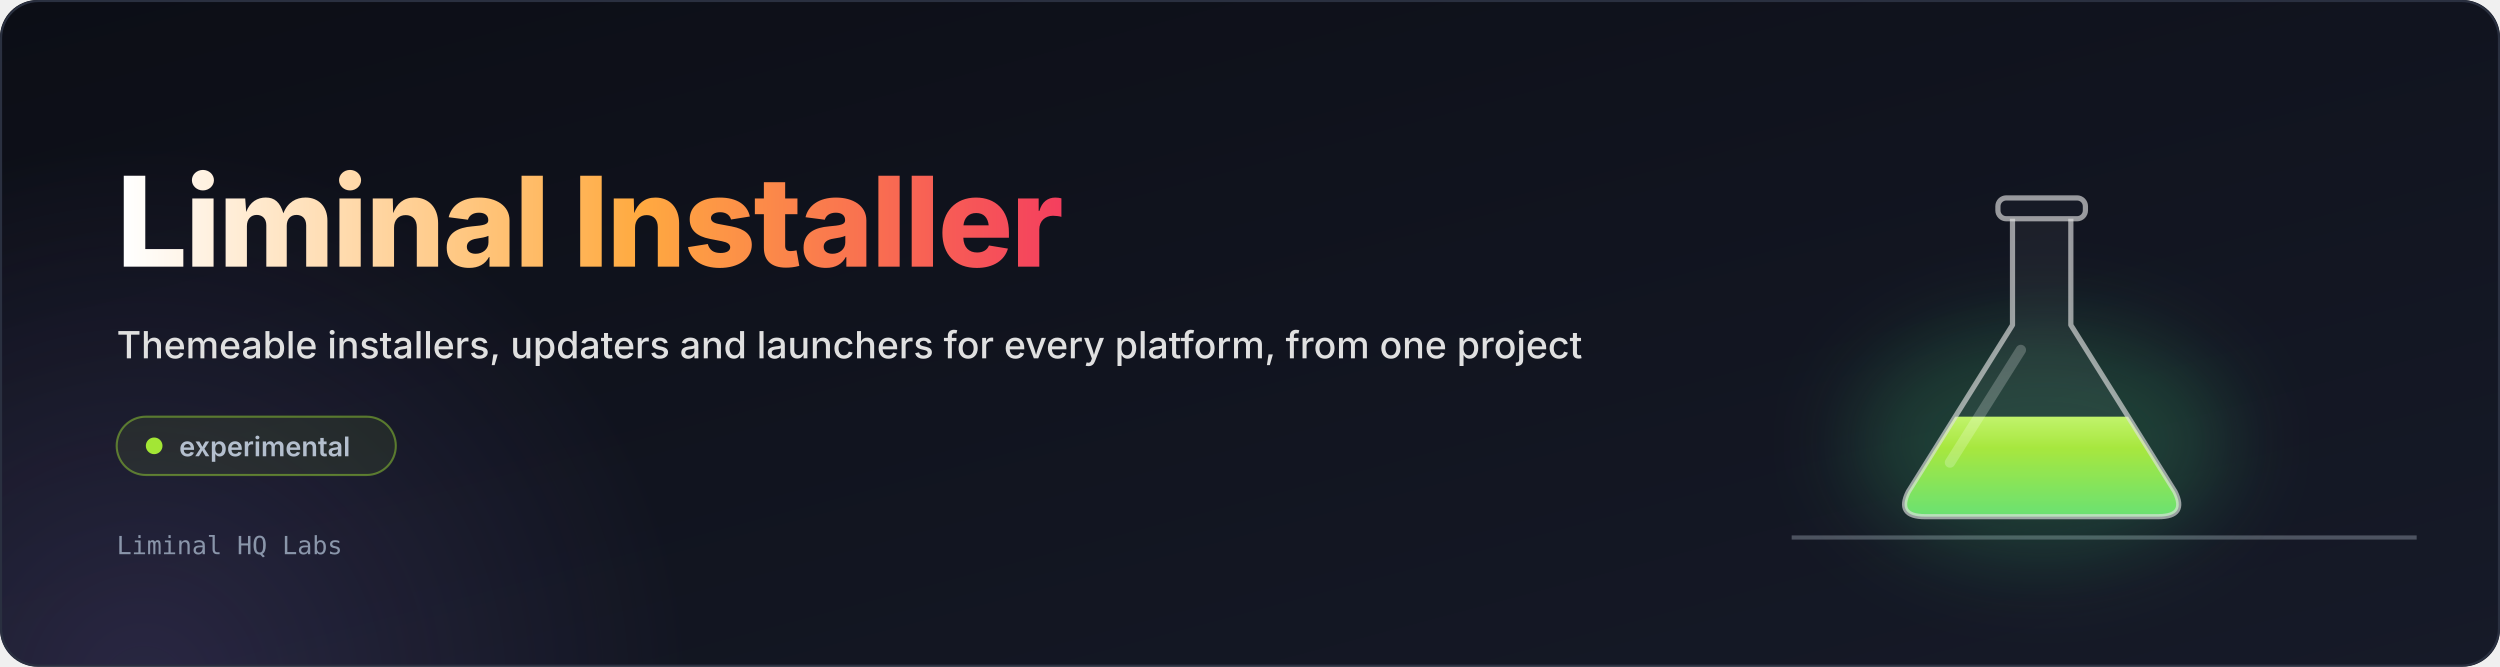
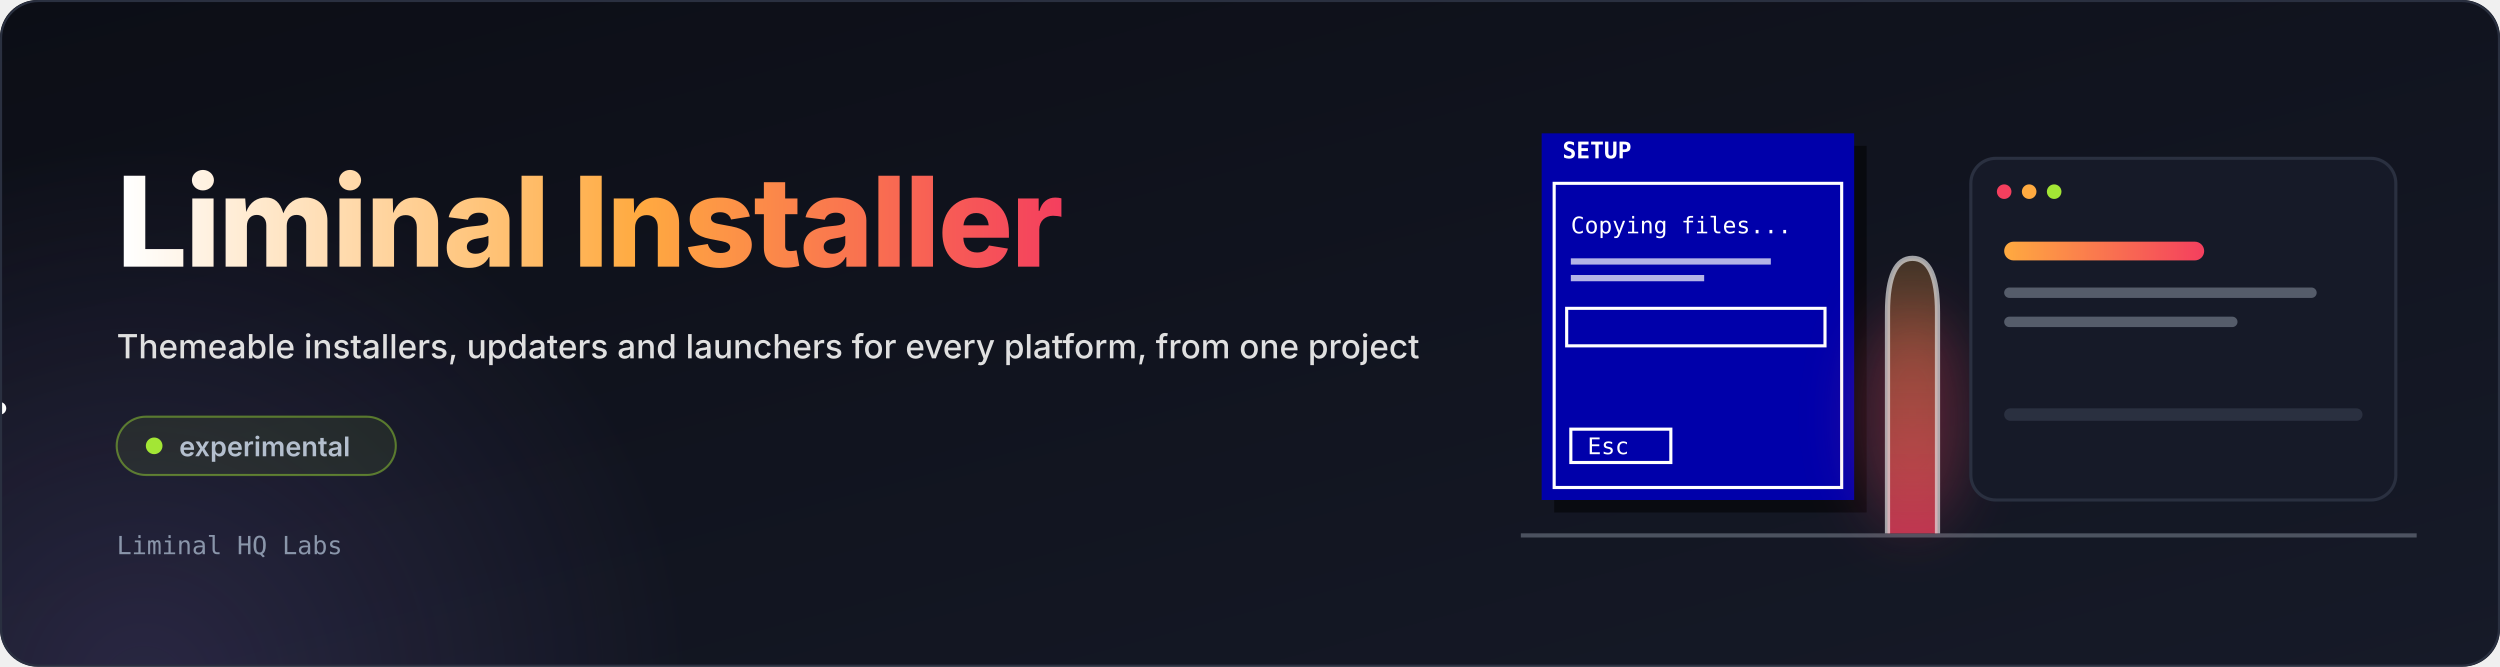
<svg xmlns="http://www.w3.org/2000/svg" width="1200" height="320" viewBox="0 0 1200 320" role="img" aria-labelledby="hero-title hero-desc" data-loop="9">
  <style>
		.ui { font-family: ui-sans-serif, system-ui, -apple-system, 'Segoe UI', 'Adwaita Sans', Inter, sans-serif; }
		.mono { font-family: ui-monospace, 'JetBrains Mono', 'SFMono-Regular', Menlo, Consolas, monospace; }
		.bg-a { stop-color: #0c0e16; }
		.bg-b { stop-color: #161a28; }
		.edge { fill: none; stroke: #2a3040; }
		.static { display: none; }
		@media (prefers-color-scheme: dark) {
			.bg-a { stop-color: #050507; }
			.bg-b { stop-color: #0e1019; }
			.edge { stroke: #1d212c; }
		}
		@media (prefers-reduced-motion: reduce) {
			.motion { display: none; }
			.static { display: inline; }
		}
	</style>
  <defs>
    <linearGradient id="bg" x1="0" y1="0" x2="1" y2="1">
      <stop class="bg-a" offset="0" />
      <stop class="bg-b" offset="1" />
    </linearGradient>
    <linearGradient id="afterglow" x1="0" y1="0" x2="1" y2="0">
      <stop offset="0" stop-color="#ffffff" />
      <stop offset="0.55" stop-color="#ffaa40" />
      <stop offset="1" stop-color="#f43f5e" />
    </linearGradient>
-     <linearGradient id="liquid" x1="0" y1="0" x2="0" y2="1">
-       <stop offset="0" stop-color="#bef264" />
-       <stop offset="0.25" stop-color="#a3e635" />
-       <stop offset="1" stop-color="#4ade80" />
+     <linearGradient id="accent" x1="0" y1="0" x2="1" y2="0">
+       <stop offset="0" stop-color="#ffaa40" />
+       <stop offset="1" stop-color="#f43f5e" />
+     </linearGradient>
+     <linearGradient id="door" x1="0" y1="1" x2="0" y2="0">
+       <stop offset="0" stop-color="#f43f5e" stop-opacity="0.75" />
+       <stop offset="1" stop-color="#ffaa40" stop-opacity="0.2" />
    </linearGradient>
    <radialGradient id="wash">
      <stop offset="0" stop-color="#a78bfa" stop-opacity="0.16" />
      <stop offset="1" stop-color="#a78bfa" stop-opacity="0" />
    </radialGradient>
-     <filter id="haze" x="-60%" y="-60%" width="220%" height="220%">
-       <feGaussianBlur stdDeviation="20" />
+     <filter id="haze" x="-80%" y="-40%" width="260%" height="180%">
+       <feGaussianBlur stdDeviation="14" />
    </filter>
    <clipPath id="frame">
      <rect width="1200" height="320" rx="18" />
-     </clipPath>
-     <clipPath id="flask-in">
-       <path d="M966 104V156L916 236Q910 248 924 248H1036Q1050 248 1044 236L994 156V104Z" />
    </clipPath>
  </defs>
  <g clip-path="url(#frame)">
    <rect data-bg="" width="1200" height="320" fill="url(#bg)" />
    <circle cx="70" cy="330" r="260" fill="url(#wash)" />
    <text class="ui" x="56" y="128" font-size="60" font-weight="800" letter-spacing="-1" fill="url(#afterglow)">Liminal Installer</text>
-     <text class="ui" x="56" y="172" font-size="18" font-weight="500" fill="#e0e0e0">Themeable installers, updaters and launchers for every platform, from one project</text>
+     <text class="ui" x="56" y="172" font-size="16" font-weight="500" fill="#e0e0e0">Themeable installers, updaters and launchers for every platform, from one project</text>
    <g class="ui" font-size="13" font-weight="600" fill="#b4bfce">
      <rect id="chip-status" data-box="" x="56" y="200" width="134" height="28" rx="14" fill="#a3e635" fill-opacity="0.08" stroke="#a3e635" stroke-opacity="0.45" />
      <circle class="motion" cx="74" cy="214" r="4" fill="#a3e635">
-         <animate attributeName="opacity" dur="3s" repeatCount="indefinite" calcMode="spline" keyTimes="0;0.5;1" keySplines="0.45 0 0.55 1;0.45 0 0.55 1" values="1;0.35;1" />
+         <animate attributeName="opacity" dur="3s" repeatCount="indefinite" calcMode="spline" keySplines="0.45 0 0.55 1;0.45 0 0.55 1" keyTimes="0;0.5;1" values="1;0.35;1" />
      </circle>
      <circle class="static" cx="74" cy="214" r="4" fill="#a3e635" />
      <text data-for="chip-status" x="86" y="219">experimental</text>
    </g>
    <text class="mono" x="56" y="266" font-size="12" fill="#8a96aa">Liminal HQ Labs</text>
-     <rect x="860" y="257" width="300" height="2" fill="#b4bfce" opacity="0.35" />
+     <rect x="730" y="256" width="430" height="2" fill="#b4bfce" opacity="0.35" />
+     <rect x="746" y="70" width="150" height="176" fill="#000000" opacity="0.5" />
+     <rect x="740" y="64" width="150" height="176" fill="#0000aa" />
+     <text class="mono" x="750" y="76" font-size="11" font-weight="700" fill="#ffffff">SETUP</text>
+     <rect x="746" y="88" width="138" height="146" fill="none" stroke="#ffffff" stroke-width="1.5" />
+     <text class="mono" x="754" y="112" font-size="11" fill="#ffffff">Copying files...</text>
+     <rect x="754" y="124" width="96" height="3" fill="#ffffff" opacity="0.7" />
+     <rect x="754" y="132" width="64" height="3" fill="#ffffff" opacity="0.7" />
+     <rect x="752" y="148" width="124" height="18" fill="none" stroke="#ffffff" stroke-width="1.5" />
+     <g class="motion" fill="#ffffff">
+       <rect x="754" y="150" width="7" height="14" opacity="0">
+         <animate attributeName="opacity" dur="9s" repeatCount="indefinite" calcMode="discrete" keyTimes="0;0.09;0.95;1" values="0;1;0;0" />
+       </rect>
+       <rect x="762" y="150" width="7" height="14" opacity="0">
+         <animate attributeName="opacity" dur="9s" repeatCount="indefinite" calcMode="discrete" keyTimes="0;0.13;0.95;1" values="0;1;0;0" />
+       </rect>
+       <rect x="770" y="150" width="7" height="14" opacity="0">
+         <animate attributeName="opacity" dur="9s" repeatCount="indefinite" calcMode="discrete" keyTimes="0;0.17;0.95;1" values="0;1;0;0" />
+       </rect>
+       <rect x="778" y="150" width="7" height="14" opacity="0">
+         <animate attributeName="opacity" dur="9s" repeatCount="indefinite" calcMode="discrete" keyTimes="0;0.21;0.95;1" values="0;1;0;0" />
+       </rect>
+       <rect x="786" y="150" width="7" height="14" opacity="0">
+         <animate attributeName="opacity" dur="9s" repeatCount="indefinite" calcMode="discrete" keyTimes="0;0.25;0.95;1" values="0;1;0;0" />
+       </rect>
+       <rect x="794" y="150" width="7" height="14" opacity="0">
+         <animate attributeName="opacity" dur="9s" repeatCount="indefinite" calcMode="discrete" keyTimes="0;0.29;0.95;1" values="0;1;0;0" />
+       </rect>
+       <rect x="802" y="150" width="7" height="14" opacity="0">
+         <animate attributeName="opacity" dur="9s" repeatCount="indefinite" calcMode="discrete" keyTimes="0;0.33;0.95;1" values="0;1;0;0" />
+       </rect>
+       <rect x="810" y="150" width="7" height="14" opacity="0">
+         <animate attributeName="opacity" dur="9s" repeatCount="indefinite" calcMode="discrete" keyTimes="0;0.37;0.95;1" values="0;1;0;0" />
+       </rect>
+       <rect x="818" y="150" width="7" height="14" opacity="0">
+         <animate attributeName="opacity" dur="9s" repeatCount="indefinite" calcMode="discrete" keyTimes="0;0.41;0.95;1" values="0;1;0;0" />
+       </rect>
+       <rect x="826" y="150" width="7" height="14" opacity="0">
+         <animate attributeName="opacity" dur="9s" repeatCount="indefinite" calcMode="discrete" keyTimes="0;0.45;0.95;1" values="0;1;0;0" />
+       </rect>
+       <rect x="834" y="150" width="7" height="14" opacity="0">
+         <animate attributeName="opacity" dur="9s" repeatCount="indefinite" calcMode="discrete" keyTimes="0;0.49;0.95;1" values="0;1;0;0" />
+       </rect>
+       <rect x="842" y="150" width="7" height="14" opacity="0">
+         <animate attributeName="opacity" dur="9s" repeatCount="indefinite" calcMode="discrete" keyTimes="0;0.53;0.95;1" values="0;1;0;0" />
+       </rect>
+       <rect x="850" y="150" width="7" height="14" opacity="0">
+         <animate attributeName="opacity" dur="9s" repeatCount="indefinite" calcMode="discrete" keyTimes="0;0.57;0.95;1" values="0;1;0;0" />
+       </rect>
+       <rect x="858" y="150" width="7" height="14" opacity="0">
+         <animate attributeName="opacity" dur="9s" repeatCount="indefinite" calcMode="discrete" keyTimes="0;0.61;0.95;1" values="0;1;0;0" />
+       </rect>
+       <rect x="866" y="150" width="7" height="14" opacity="0">
+         <animate attributeName="opacity" dur="9s" repeatCount="indefinite" calcMode="discrete" keyTimes="0;0.65;0.95;1" values="0;1;0;0" />
+       </rect>
+     </g>
+     <g class="static" fill="#ffffff">
+       <rect x="754" y="150" width="7" height="14" />
+       <rect x="762" y="150" width="7" height="14" />
+       <rect x="770" y="150" width="7" height="14" />
+       <rect x="778" y="150" width="7" height="14" />
+       <rect x="786" y="150" width="7" height="14" />
+       <rect x="794" y="150" width="7" height="14" />
+       <rect x="802" y="150" width="7" height="14" />
+       <rect x="810" y="150" width="7" height="14" />
+       <rect x="818" y="150" width="7" height="14" />
+       <rect x="826" y="150" width="7" height="14" />
+       <rect x="834" y="150" width="7" height="14" />
+     </g>
+     <rect x="754" y="206" width="48" height="16" fill="none" stroke="#ffffff" stroke-width="1.5" />
+     <text class="mono" x="762" y="218" font-size="11" fill="#ffffff">Esc</text>
    <g class="motion">
-       <ellipse cx="980" cy="212" rx="90" ry="56" fill="#4ade80" opacity="0.2" filter="url(#haze)">
-         <animate attributeName="opacity" dur="4.5s" repeatCount="indefinite" calcMode="spline" keyTimes="0;0.5;1" keySplines="0.45 0 0.55 1;0.45 0 0.55 1" values="0.16;0.32;0.16" />
+       <ellipse cx="918" cy="200" rx="24" ry="52" fill="#f43f5e" opacity="0.3" filter="url(#haze)">
+         <animate attributeName="opacity" dur="3s" repeatCount="indefinite" calcMode="spline" keySplines="0.45 0 0.55 1;0.45 0 0.55 1" keyTimes="0;0.5;1" values="0.2;0.42;0.2" />
      </ellipse>
    </g>
-     <ellipse class="static" cx="980" cy="212" rx="90" ry="56" fill="#4ade80" opacity="0.24" filter="url(#haze)" />
-     <g clip-path="url(#flask-in)">
-       <path fill="url(#liquid)" d="M900 200H1060V260H900Z" />
-       <g class="motion" fill="#ecfccb">
-         <circle cx="962" cy="244" r="3" opacity="0">
-           <animate attributeName="cy" dur="3s" repeatCount="indefinite" calcMode="spline" keyTimes="0;0.05;0.7;1" keySplines="0 0 1 1;0.5 0 0.8 1;0 0 1 1" values="244;244;204;204" />
-           <animate attributeName="opacity" dur="3s" repeatCount="indefinite" keyTimes="0;0.05;0.15;0.6;0.7;1" values="0;0;0.85;0.85;0;0" />
-         </circle>
-         <circle cx="990" cy="244" r="4" opacity="0">
-           <animate attributeName="cy" dur="4.5s" repeatCount="indefinite" calcMode="spline" keyTimes="0;0.3;0.9;1" keySplines="0 0 1 1;0.5 0 0.8 1;0 0 1 1" values="244;244;204;204" />
-           <animate attributeName="opacity" dur="4.5s" repeatCount="indefinite" keyTimes="0;0.3;0.4;0.8;0.9;1" values="0;0;0.8;0.8;0;0" />
-         </circle>
-         <circle cx="1010" cy="242" r="2.5" opacity="0">
-           <animate attributeName="cy" dur="3s" repeatCount="indefinite" calcMode="spline" keyTimes="0;0.4;0.95;1" keySplines="0 0 1 1;0.5 0 0.8 1;0 0 1 1" values="242;242;205;205" />
-           <animate attributeName="opacity" dur="3s" repeatCount="indefinite" keyTimes="0;0.4;0.5;0.85;0.95;1" values="0;0;0.85;0.85;0;0" />
-         </circle>
-       </g>
-       <g class="static" fill="#ecfccb" opacity="0.8">
-         <circle cx="962" cy="226" r="3" />
-         <circle cx="990" cy="214" r="4" />
-         <circle cx="1010" cy="236" r="2.5" />
-       </g>
-     </g>
-     <path d="M966 104V156L916 236Q910 248 924 248H1036Q1050 248 1044 236L994 156V104" fill="#ffffff" fill-opacity="0.05" stroke="#e0e0e0" stroke-opacity="0.65" stroke-width="2.5" stroke-linejoin="round" />
-     <rect x="959" y="95" width="42" height="10" rx="4" fill="#161a26" stroke="#e0e0e0" stroke-opacity="0.65" stroke-width="2.5" />
-     <path d="M936 222L970 168" stroke="#ffffff" stroke-opacity="0.22" stroke-width="5" stroke-linecap="round" />
+     <ellipse class="static" cx="918" cy="200" rx="24" ry="52" fill="#f43f5e" opacity="0.3" filter="url(#haze)" />
+     <path d="M906 256V150Q906 124 918 124Q930 124 930 150V256Z" fill="url(#door)" />
+     <path d="M906 256V150Q906 124 918 124Q930 124 930 150V256" fill="none" stroke="#e0e0e0" stroke-opacity="0.7" stroke-width="2.5" stroke-linejoin="round" />
+     <circle class="motion" cy="196" r="3" fill="#ffffff">
+       <animate attributeName="cx" dur="3s" repeatCount="indefinite" keyTimes="0;1" values="896;940" />
+       <animate attributeName="opacity" dur="3s" repeatCount="indefinite" keyTimes="0;0.2;0.8;1" values="0;0.9;0.9;0" />
+     </circle>
+     <circle class="static" cx="918" cy="196" r="3" fill="#ffffff" opacity="0.9" />
+     <rect x="946" y="76" width="204" height="164" rx="12" fill="#161a28" stroke="#2a3040" stroke-width="1.5" />
+     <circle cx="962" cy="92" r="3.5" fill="#f43f5e" />
+     <circle cx="974" cy="92" r="3.5" fill="#ffaa40" />
+     <circle cx="986" cy="92" r="3.5" fill="#a3e635" />
+     <rect x="962" y="116" width="96" height="9" rx="4.5" fill="url(#accent)" />
+     <rect x="962" y="138" width="150" height="5" rx="2.5" fill="#b4bfce" opacity="0.4" />
+     <rect x="962" y="152" width="112" height="5" rx="2.5" fill="#b4bfce" opacity="0.4" />
+     <rect x="962" y="196" width="172" height="6" rx="3" fill="#2a3040" />
+     <rect class="motion" x="962" y="196" width="0" height="6" rx="3" fill="url(#accent)">
+       <animate attributeName="width" dur="9s" repeatCount="indefinite" keyTimes="0;0.05;0.65;0.9;0.95;1" values="0;0;172;172;172;0" />
+     </rect>
+     <rect class="static" x="962" y="196" width="126" height="6" rx="3" fill="url(#accent)" />
  </g>
  <rect class="edge" x="0.5" y="0.5" width="1199" height="319" rx="18" />
</svg>
